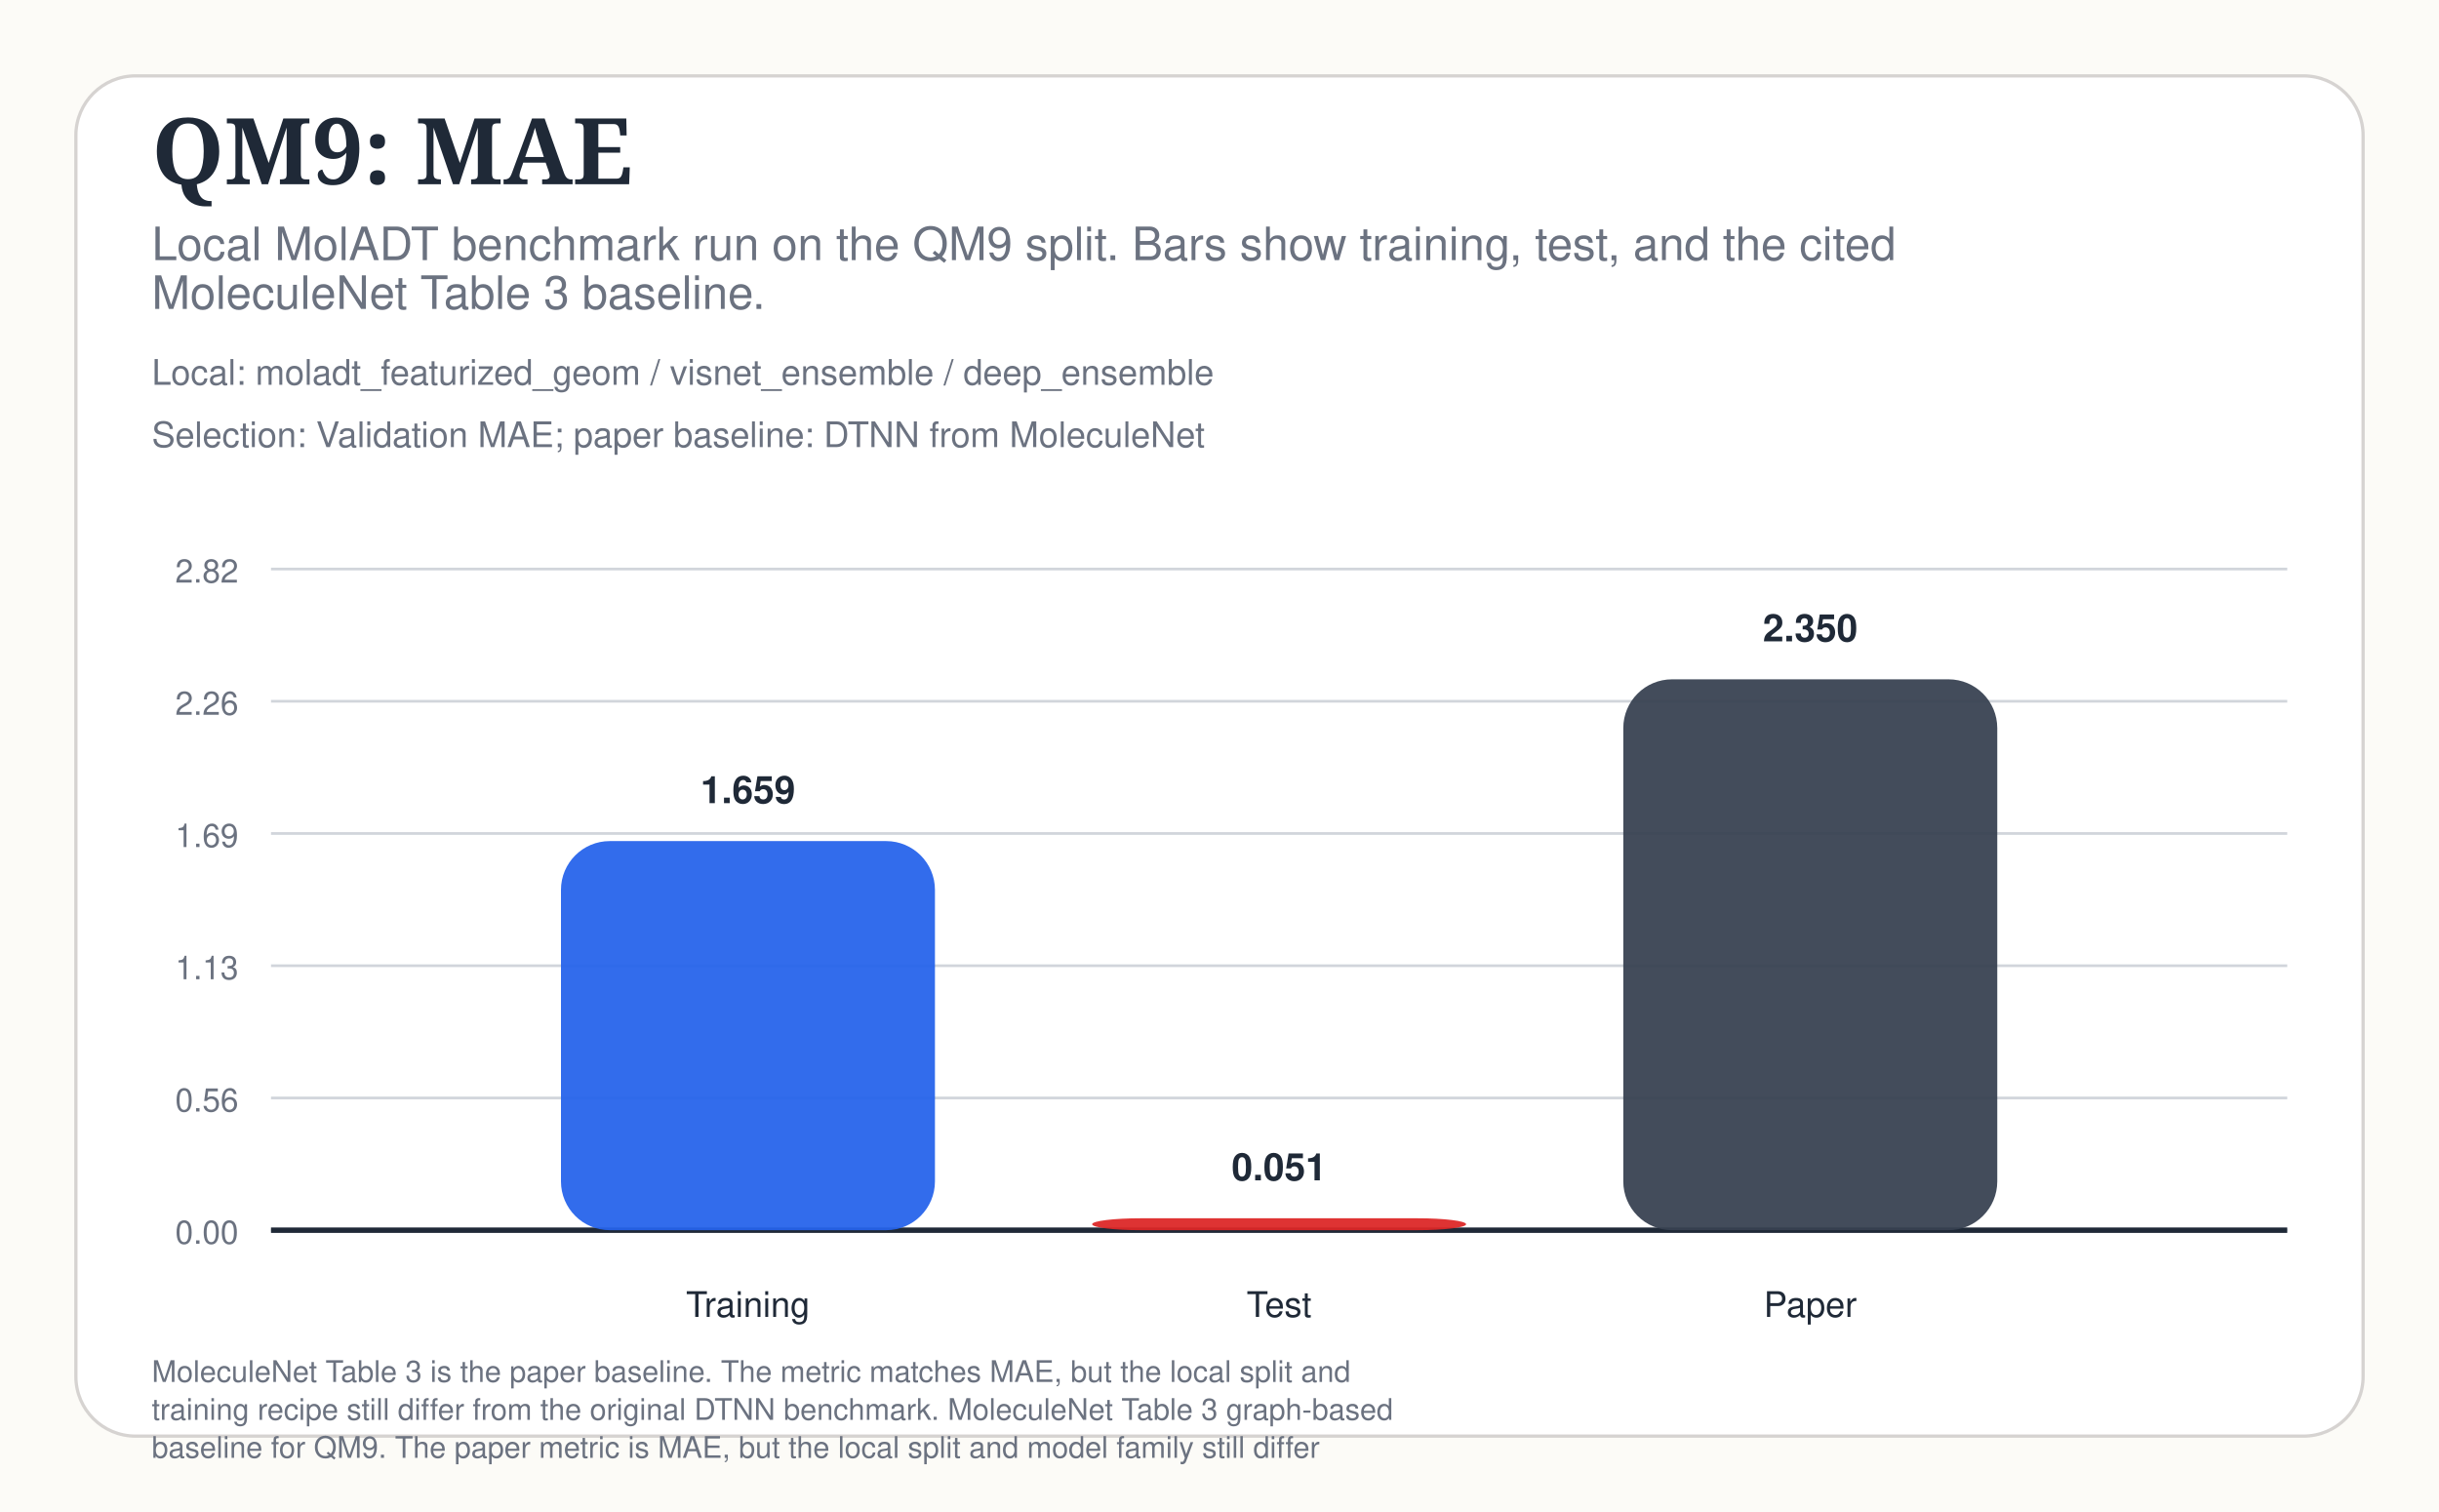
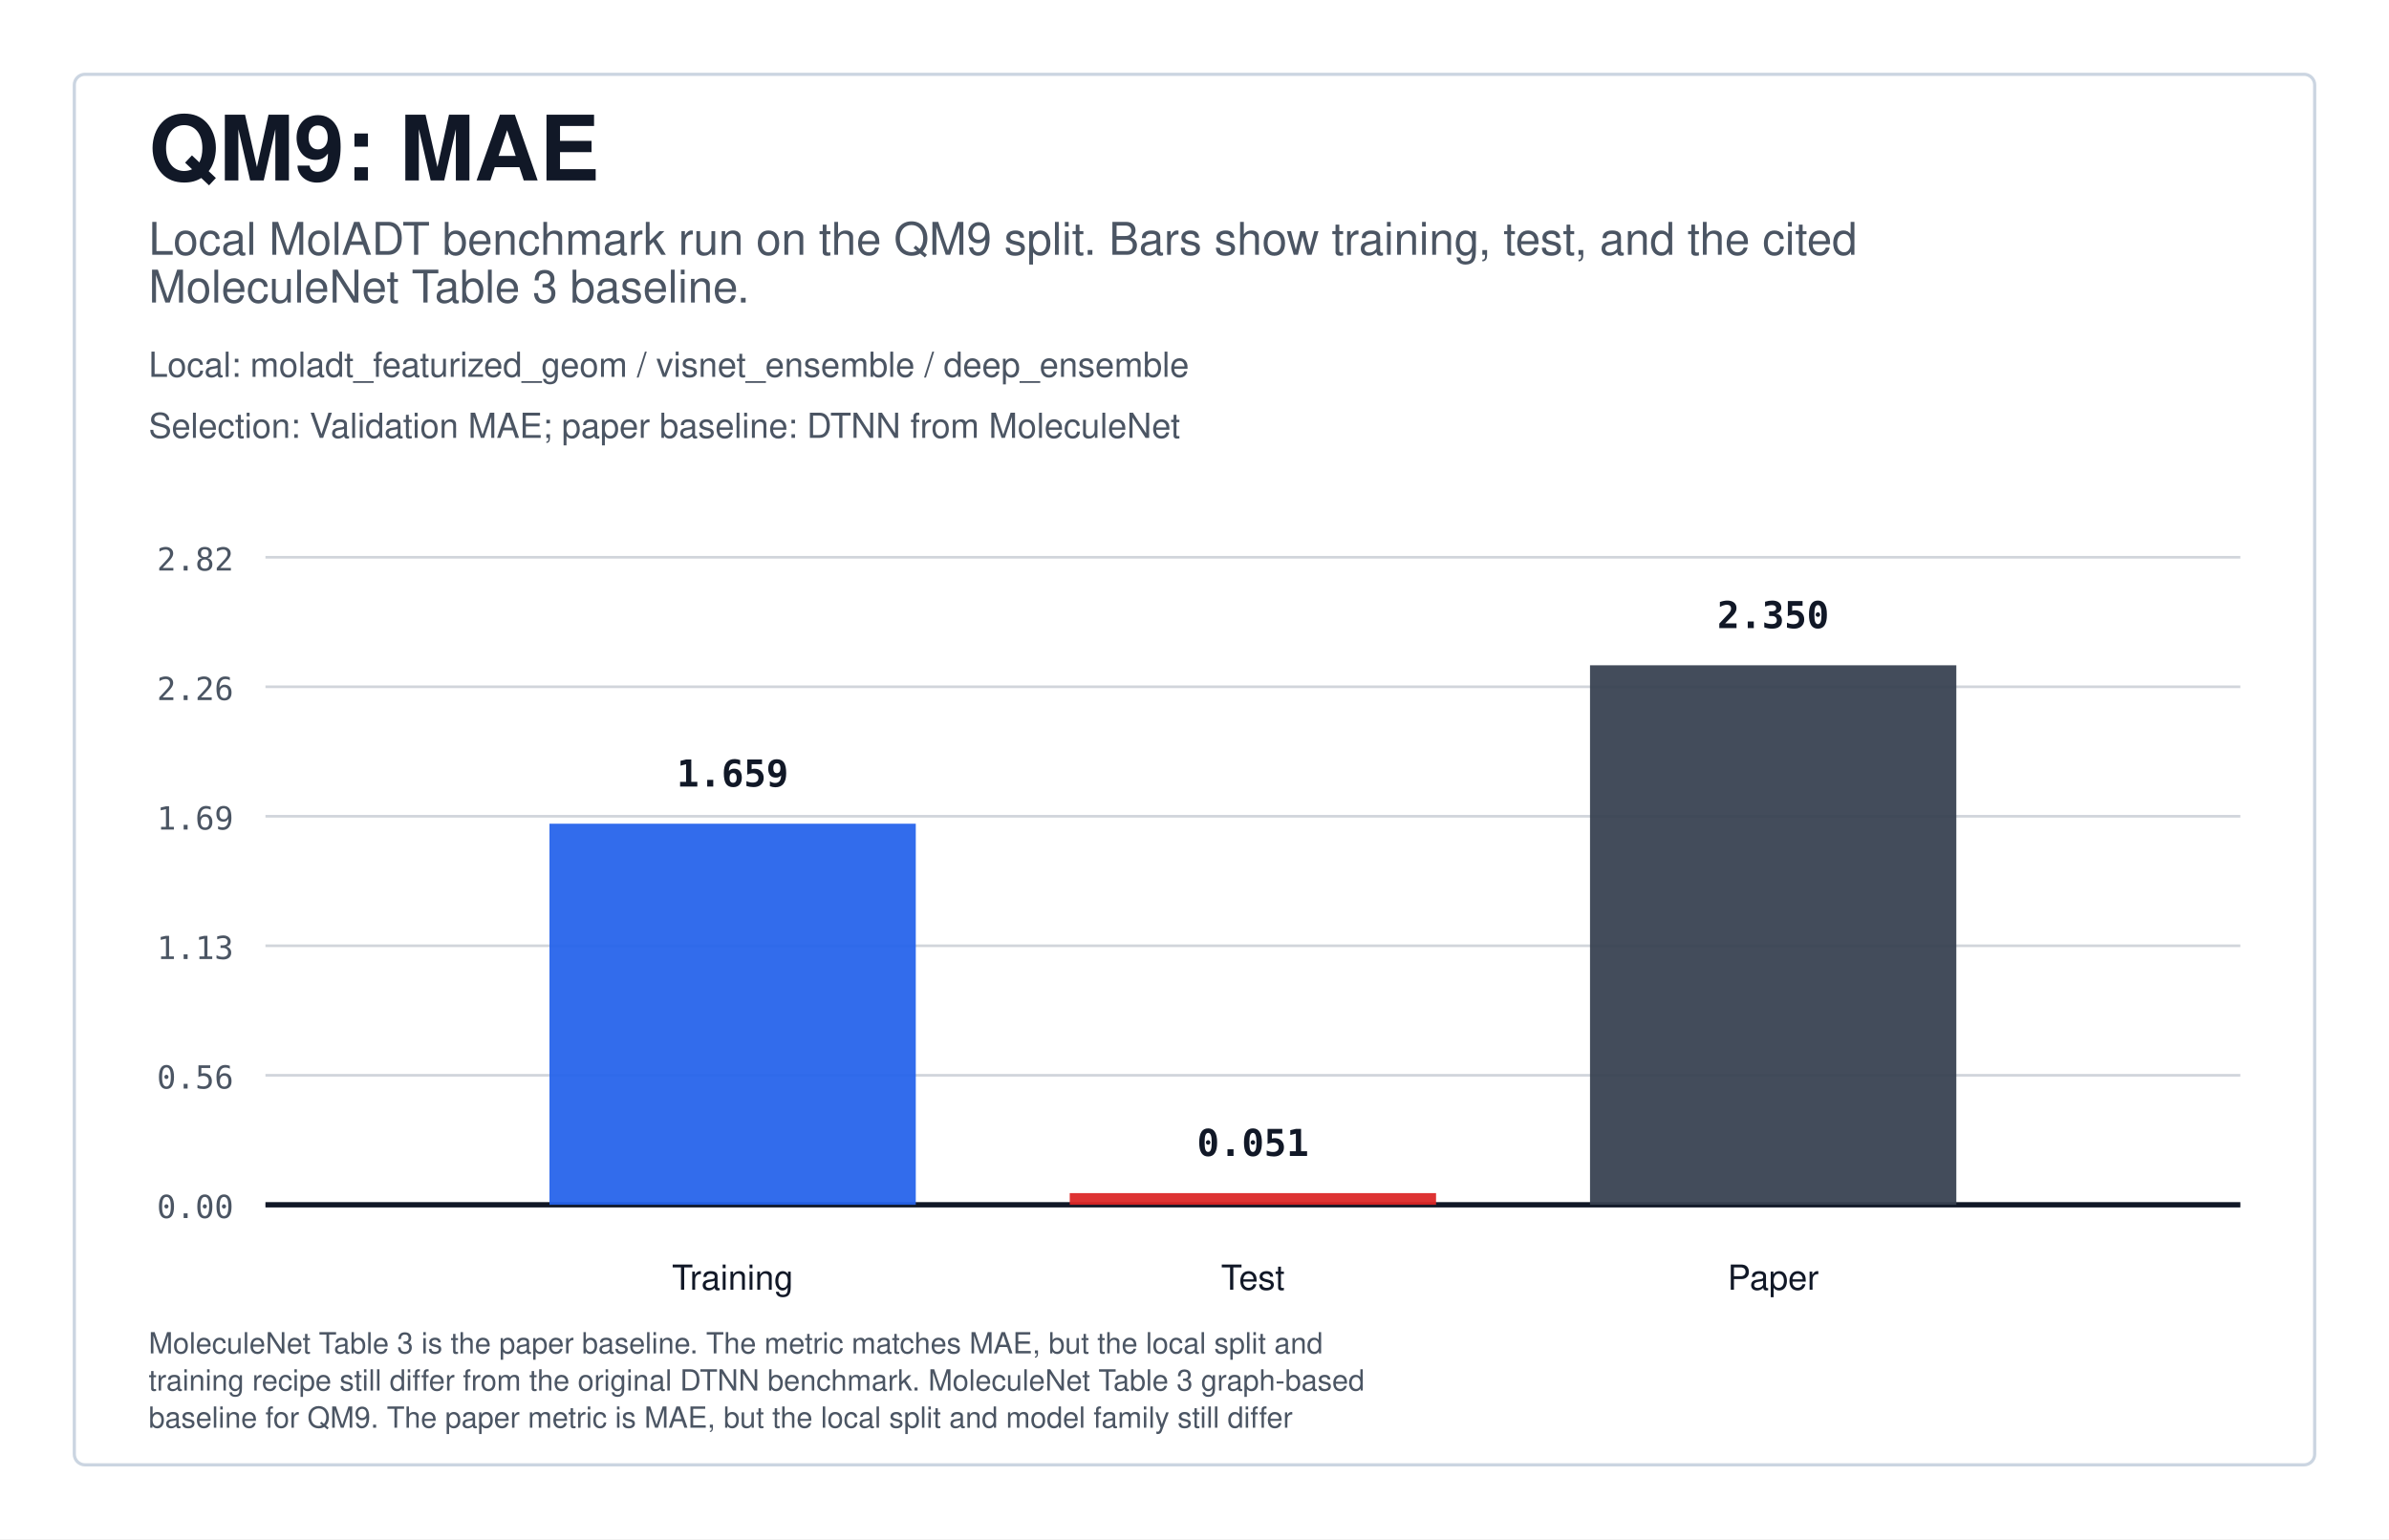
- <svg xmlns="http://www.w3.org/2000/svg" width="900" height="558" viewBox="0 0 900 558" role="img" aria-label="Benchmark overview">
-   <rect width="900" height="558" fill="#fcfbf7" />
-   <rect x="28" y="28" width="844" height="502" rx="22" fill="#ffffff" stroke="#d6d3d1" stroke-width="1.2" />
-   <text x="56" y="68" font-size="34" font-family="Georgia, serif" fill="#1f2937" font-weight="700">QM9: MAE</text>
-   <text x="56" y="96" font-size="17" font-family="Helvetica, Arial, sans-serif" fill="#6b7280">Local MolADT benchmark run on the QM9 split. Bars show training, test, and the cited</text>
-   <text x="56" y="114" font-size="17" font-family="Helvetica, Arial, sans-serif" fill="#6b7280">MoleculeNet Table 3 baseline.</text>
-   <text x="56" y="142" font-size="13" font-family="Helvetica, Arial, sans-serif" fill="#6b7280">Local: moladt_featurized_geom / visnet_ensemble / deep_ensemble</text>
-   <text x="56" y="165" font-size="13" font-family="Helvetica, Arial, sans-serif" fill="#6b7280">Selection: Validation MAE; paper baseline: DTNN from MoleculeNet</text>
+ <svg xmlns="http://www.w3.org/2000/svg" width="900" height="580" viewBox="0 0 900 580" role="img" aria-label="Benchmark overview">
+   <rect width="900" height="580" fill="#ffffff" />
+   <rect x="28" y="28" width="844" height="524" rx="4" fill="#ffffff" stroke="#cbd5e1" stroke-width="1.2" />
+   <text x="56" y="68" font-size="34" font-family="Helvetica, Arial, sans-serif" fill="#111827" font-weight="700">QM9: MAE</text>
+   <text x="56" y="96" font-size="17" font-family="Helvetica, Arial, sans-serif" fill="#4b5563">Local MolADT benchmark run on the QM9 split. Bars show training, test, and the cited</text>
+   <text x="56" y="114" font-size="17" font-family="Helvetica, Arial, sans-serif" fill="#4b5563">MoleculeNet Table 3 baseline.</text>
+   <text x="56" y="142" font-size="13" font-family="Helvetica, Arial, sans-serif" fill="#4b5563">Local: moladt_featurized_geom / visnet_ensemble / deep_ensemble</text>
+   <text x="56" y="165" font-size="13" font-family="Helvetica, Arial, sans-serif" fill="#4b5563">Selection: Validation MAE; paper baseline: DTNN from MoleculeNet</text>
  <line x1="100" y1="454.0" x2="844" y2="454.0" stroke="#d1d5db" stroke-width="1" />
-   <text x="88" y="459.0" text-anchor="end" font-size="12" font-family="Helvetica, Arial, sans-serif" fill="#6b7280">0.00</text>
+   <text x="88" y="459.0" text-anchor="end" font-size="12" font-family="Menlo, Consolas, monospace" fill="#4b5563">0.00</text>
  <line x1="100" y1="405.2" x2="844" y2="405.2" stroke="#d1d5db" stroke-width="1" />
-   <text x="88" y="410.2" text-anchor="end" font-size="12" font-family="Helvetica, Arial, sans-serif" fill="#6b7280">0.56</text>
+   <text x="88" y="410.2" text-anchor="end" font-size="12" font-family="Menlo, Consolas, monospace" fill="#4b5563">0.56</text>
  <line x1="100" y1="356.4" x2="844" y2="356.4" stroke="#d1d5db" stroke-width="1" />
-   <text x="88" y="361.4" text-anchor="end" font-size="12" font-family="Helvetica, Arial, sans-serif" fill="#6b7280">1.13</text>
+   <text x="88" y="361.4" text-anchor="end" font-size="12" font-family="Menlo, Consolas, monospace" fill="#4b5563">1.13</text>
  <line x1="100" y1="307.6" x2="844" y2="307.6" stroke="#d1d5db" stroke-width="1" />
-   <text x="88" y="312.6" text-anchor="end" font-size="12" font-family="Helvetica, Arial, sans-serif" fill="#6b7280">1.69</text>
+   <text x="88" y="312.6" text-anchor="end" font-size="12" font-family="Menlo, Consolas, monospace" fill="#4b5563">1.69</text>
  <line x1="100" y1="258.8" x2="844" y2="258.8" stroke="#d1d5db" stroke-width="1" />
-   <text x="88" y="263.8" text-anchor="end" font-size="12" font-family="Helvetica, Arial, sans-serif" fill="#6b7280">2.26</text>
+   <text x="88" y="263.8" text-anchor="end" font-size="12" font-family="Menlo, Consolas, monospace" fill="#4b5563">2.26</text>
  <line x1="100" y1="210.0" x2="844" y2="210.0" stroke="#d1d5db" stroke-width="1" />
-   <text x="88" y="215.0" text-anchor="end" font-size="12" font-family="Helvetica, Arial, sans-serif" fill="#6b7280">2.82</text>
-   <line x1="100" y1="454" x2="844" y2="454" stroke="#1f2937" stroke-width="2" />
-   <rect x="207.0" y="310.4" width="138" height="143.6" rx="18" fill="#2563eb" opacity="0.94" />
-   <text x="276.0" y="296.4" text-anchor="middle" font-size="14" font-family="Helvetica, Arial, sans-serif" fill="#1f2937" font-weight="600">1.659</text>
-   <text x="276.0" y="486" text-anchor="middle" font-size="13" font-family="Helvetica, Arial, sans-serif" fill="#1f2937">Training</text>
-   <rect x="403.0" y="449.6" width="138" height="4.4" rx="18" fill="#dc2626" opacity="0.94" />
-   <text x="472.0" y="435.6" text-anchor="middle" font-size="14" font-family="Helvetica, Arial, sans-serif" fill="#1f2937" font-weight="600">0.051</text>
-   <text x="472.0" y="486" text-anchor="middle" font-size="13" font-family="Helvetica, Arial, sans-serif" fill="#1f2937">Test</text>
-   <rect x="599.0" y="250.7" width="138" height="203.3" rx="18" fill="#374151" opacity="0.94" />
-   <text x="668.0" y="236.7" text-anchor="middle" font-size="14" font-family="Helvetica, Arial, sans-serif" fill="#1f2937" font-weight="600">2.350</text>
-   <text x="668.0" y="486" text-anchor="middle" font-size="13" font-family="Helvetica, Arial, sans-serif" fill="#1f2937">Paper</text>
-   <text x="56" y="510" font-size="11" font-family="Helvetica, Arial, sans-serif" fill="#6b7280">MoleculeNet Table 3 is the paper baseline. The metric matches MAE, but the local split and</text>
-   <text x="56" y="524" font-size="11" font-family="Helvetica, Arial, sans-serif" fill="#6b7280">training recipe still differ from the original DTNN benchmark. MoleculeNet Table 3 graph-based</text>
-   <text x="56" y="538" font-size="11" font-family="Helvetica, Arial, sans-serif" fill="#6b7280">baseline for QM9. The paper metric is MAE, but the local split and model family still differ</text>
+   <text x="88" y="215.0" text-anchor="end" font-size="12" font-family="Menlo, Consolas, monospace" fill="#4b5563">2.82</text>
+   <line x1="100" y1="454" x2="844" y2="454" stroke="#111827" stroke-width="2" />
+   <rect x="207.0" y="310.4" width="138" height="143.6" rx="0" fill="#2563eb" opacity="0.94" />
+   <text x="276.0" y="296.4" text-anchor="middle" font-size="14" font-family="Menlo, Consolas, monospace" fill="#111827" font-weight="600">1.659</text>
+   <text x="276.0" y="486" text-anchor="middle" font-size="13" font-family="Helvetica, Arial, sans-serif" fill="#111827">Training</text>
+   <rect x="403.0" y="449.6" width="138" height="4.4" rx="0" fill="#dc2626" opacity="0.94" />
+   <text x="472.0" y="435.6" text-anchor="middle" font-size="14" font-family="Menlo, Consolas, monospace" fill="#111827" font-weight="600">0.051</text>
+   <text x="472.0" y="486" text-anchor="middle" font-size="13" font-family="Helvetica, Arial, sans-serif" fill="#111827">Test</text>
+   <rect x="599.0" y="250.7" width="138" height="203.3" rx="0" fill="#374151" opacity="0.94" />
+   <text x="668.0" y="236.7" text-anchor="middle" font-size="14" font-family="Menlo, Consolas, monospace" fill="#111827" font-weight="600">2.350</text>
+   <text x="668.0" y="486" text-anchor="middle" font-size="13" font-family="Helvetica, Arial, sans-serif" fill="#111827">Paper</text>
+   <text x="56" y="510" font-size="11" font-family="Helvetica, Arial, sans-serif" fill="#4b5563">MoleculeNet Table 3 is the paper baseline. The metric matches MAE, but the local split and</text>
+   <text x="56" y="524" font-size="11" font-family="Helvetica, Arial, sans-serif" fill="#4b5563">training recipe still differ from the original DTNN benchmark. MoleculeNet Table 3 graph-based</text>
+   <text x="56" y="538" font-size="11" font-family="Helvetica, Arial, sans-serif" fill="#4b5563">baseline for QM9. The paper metric is MAE, but the local split and model family still differ</text>
</svg>
